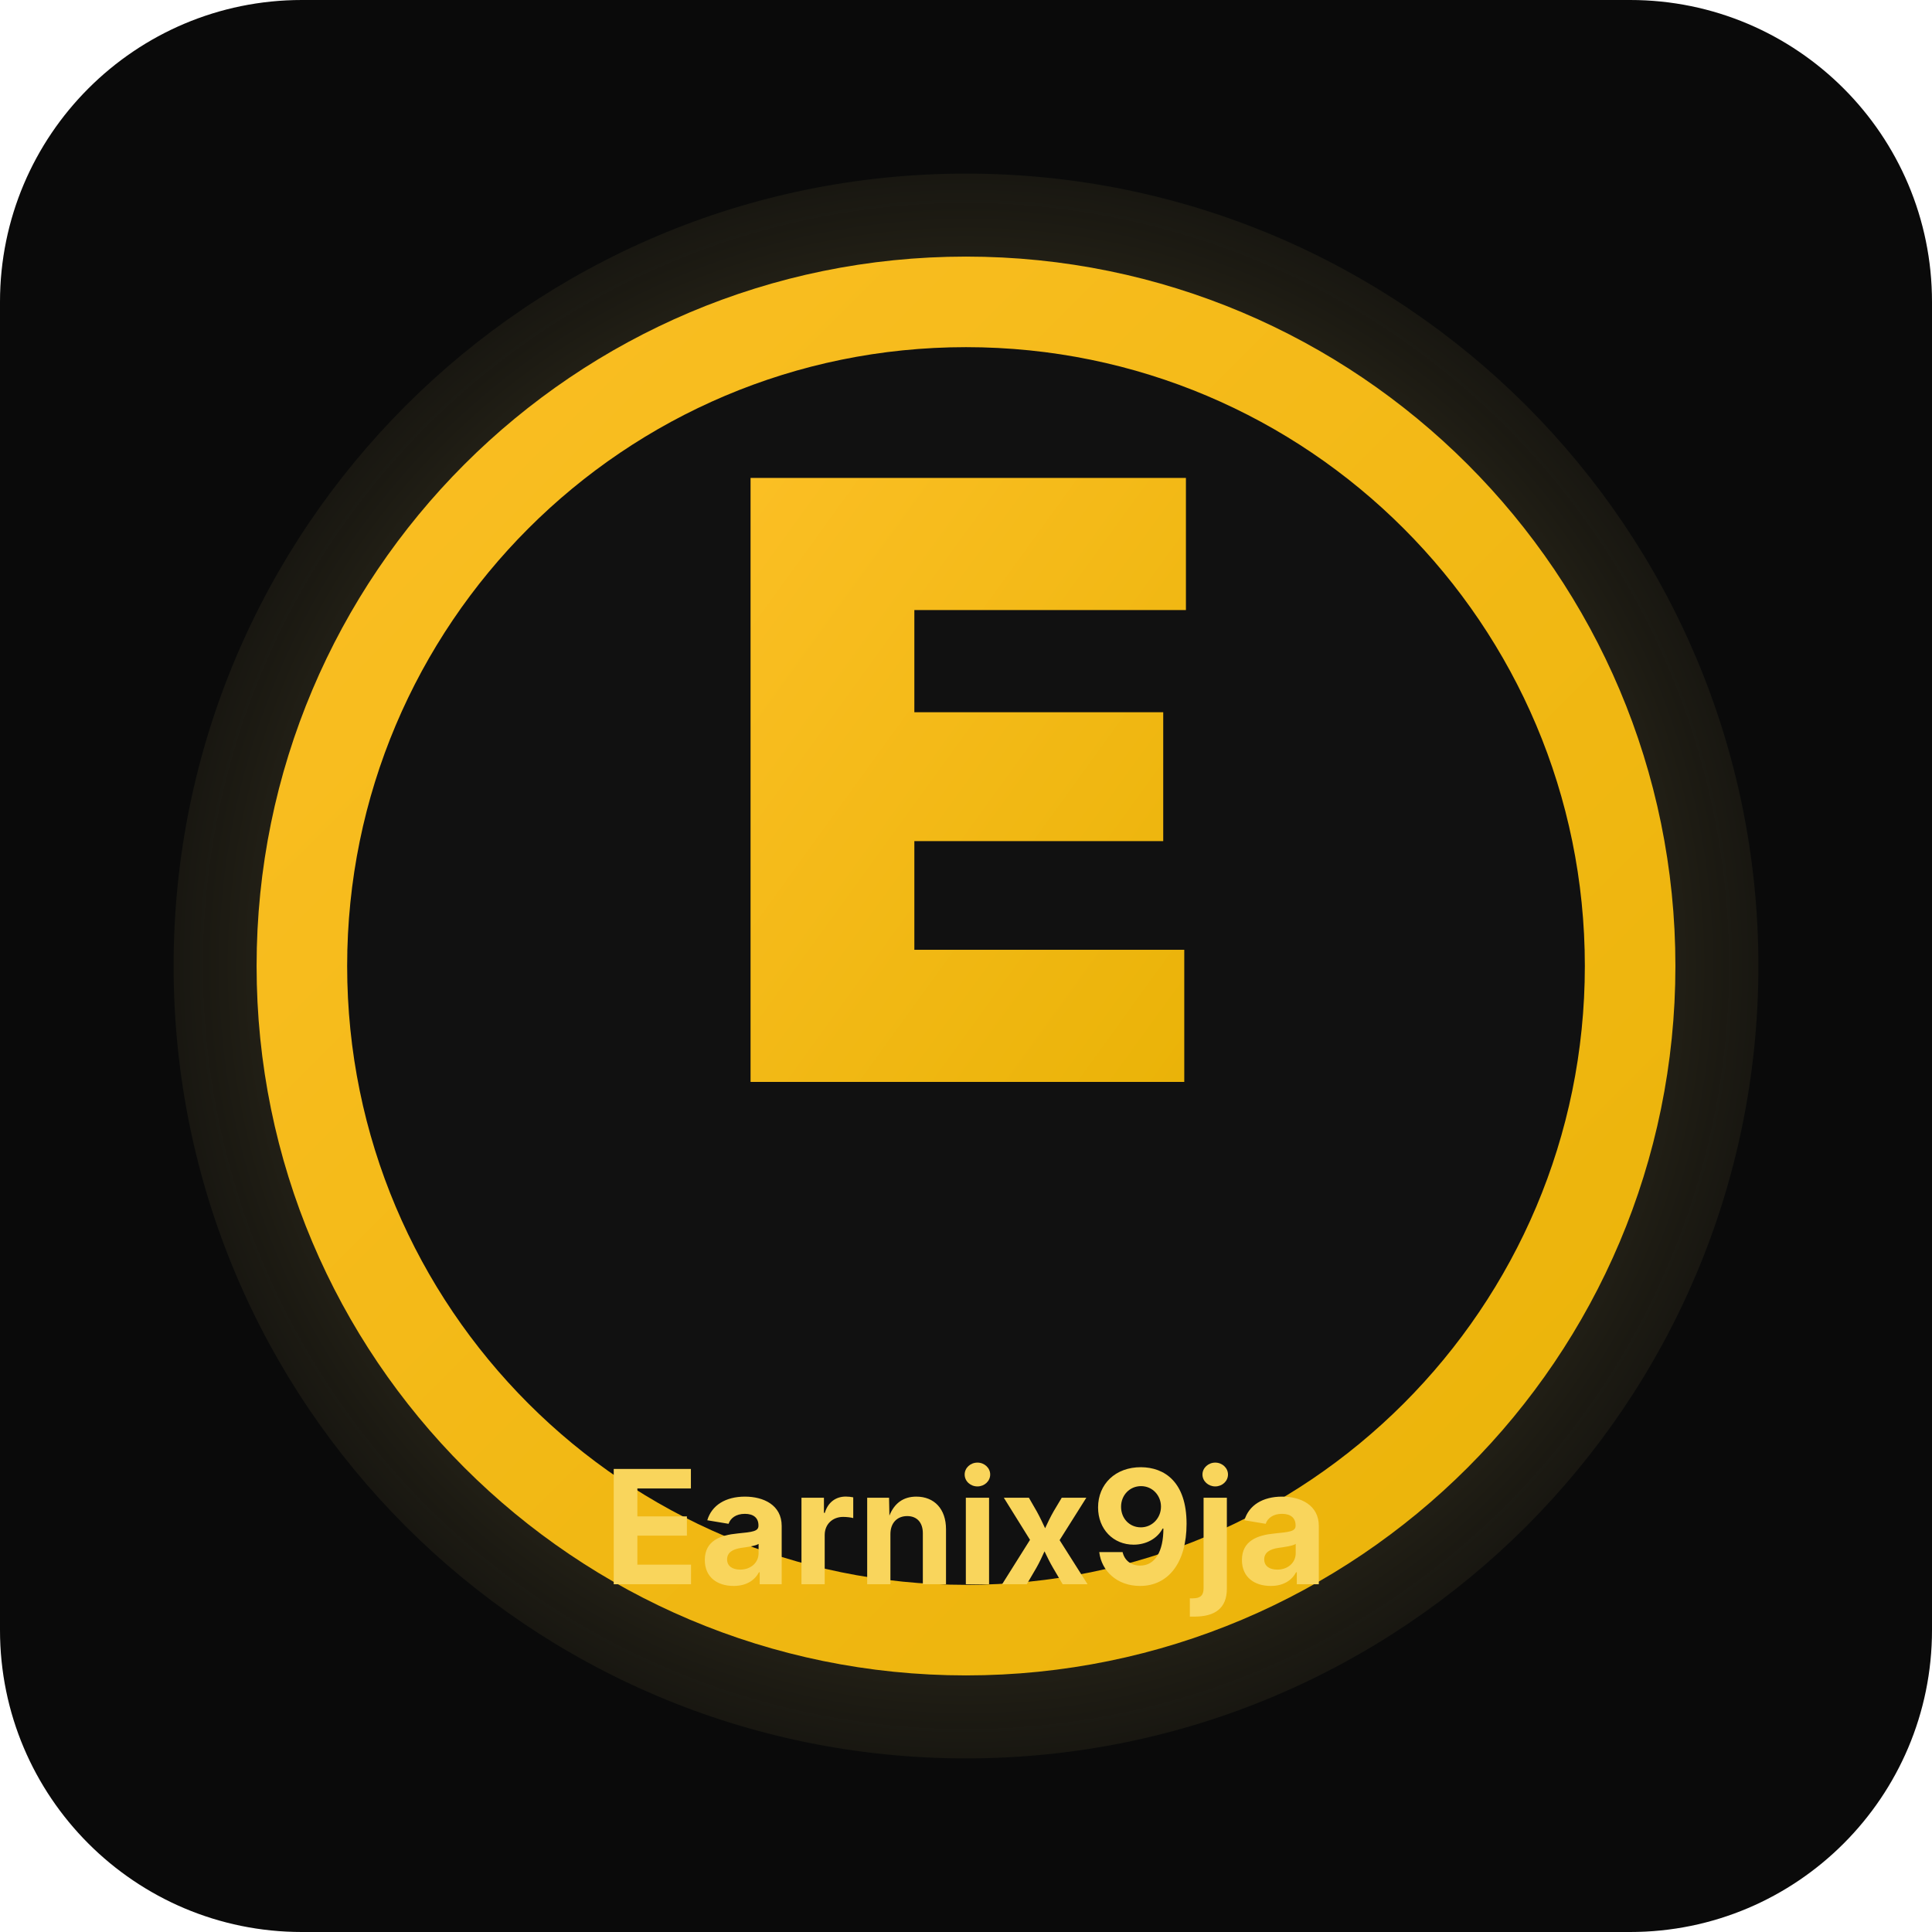
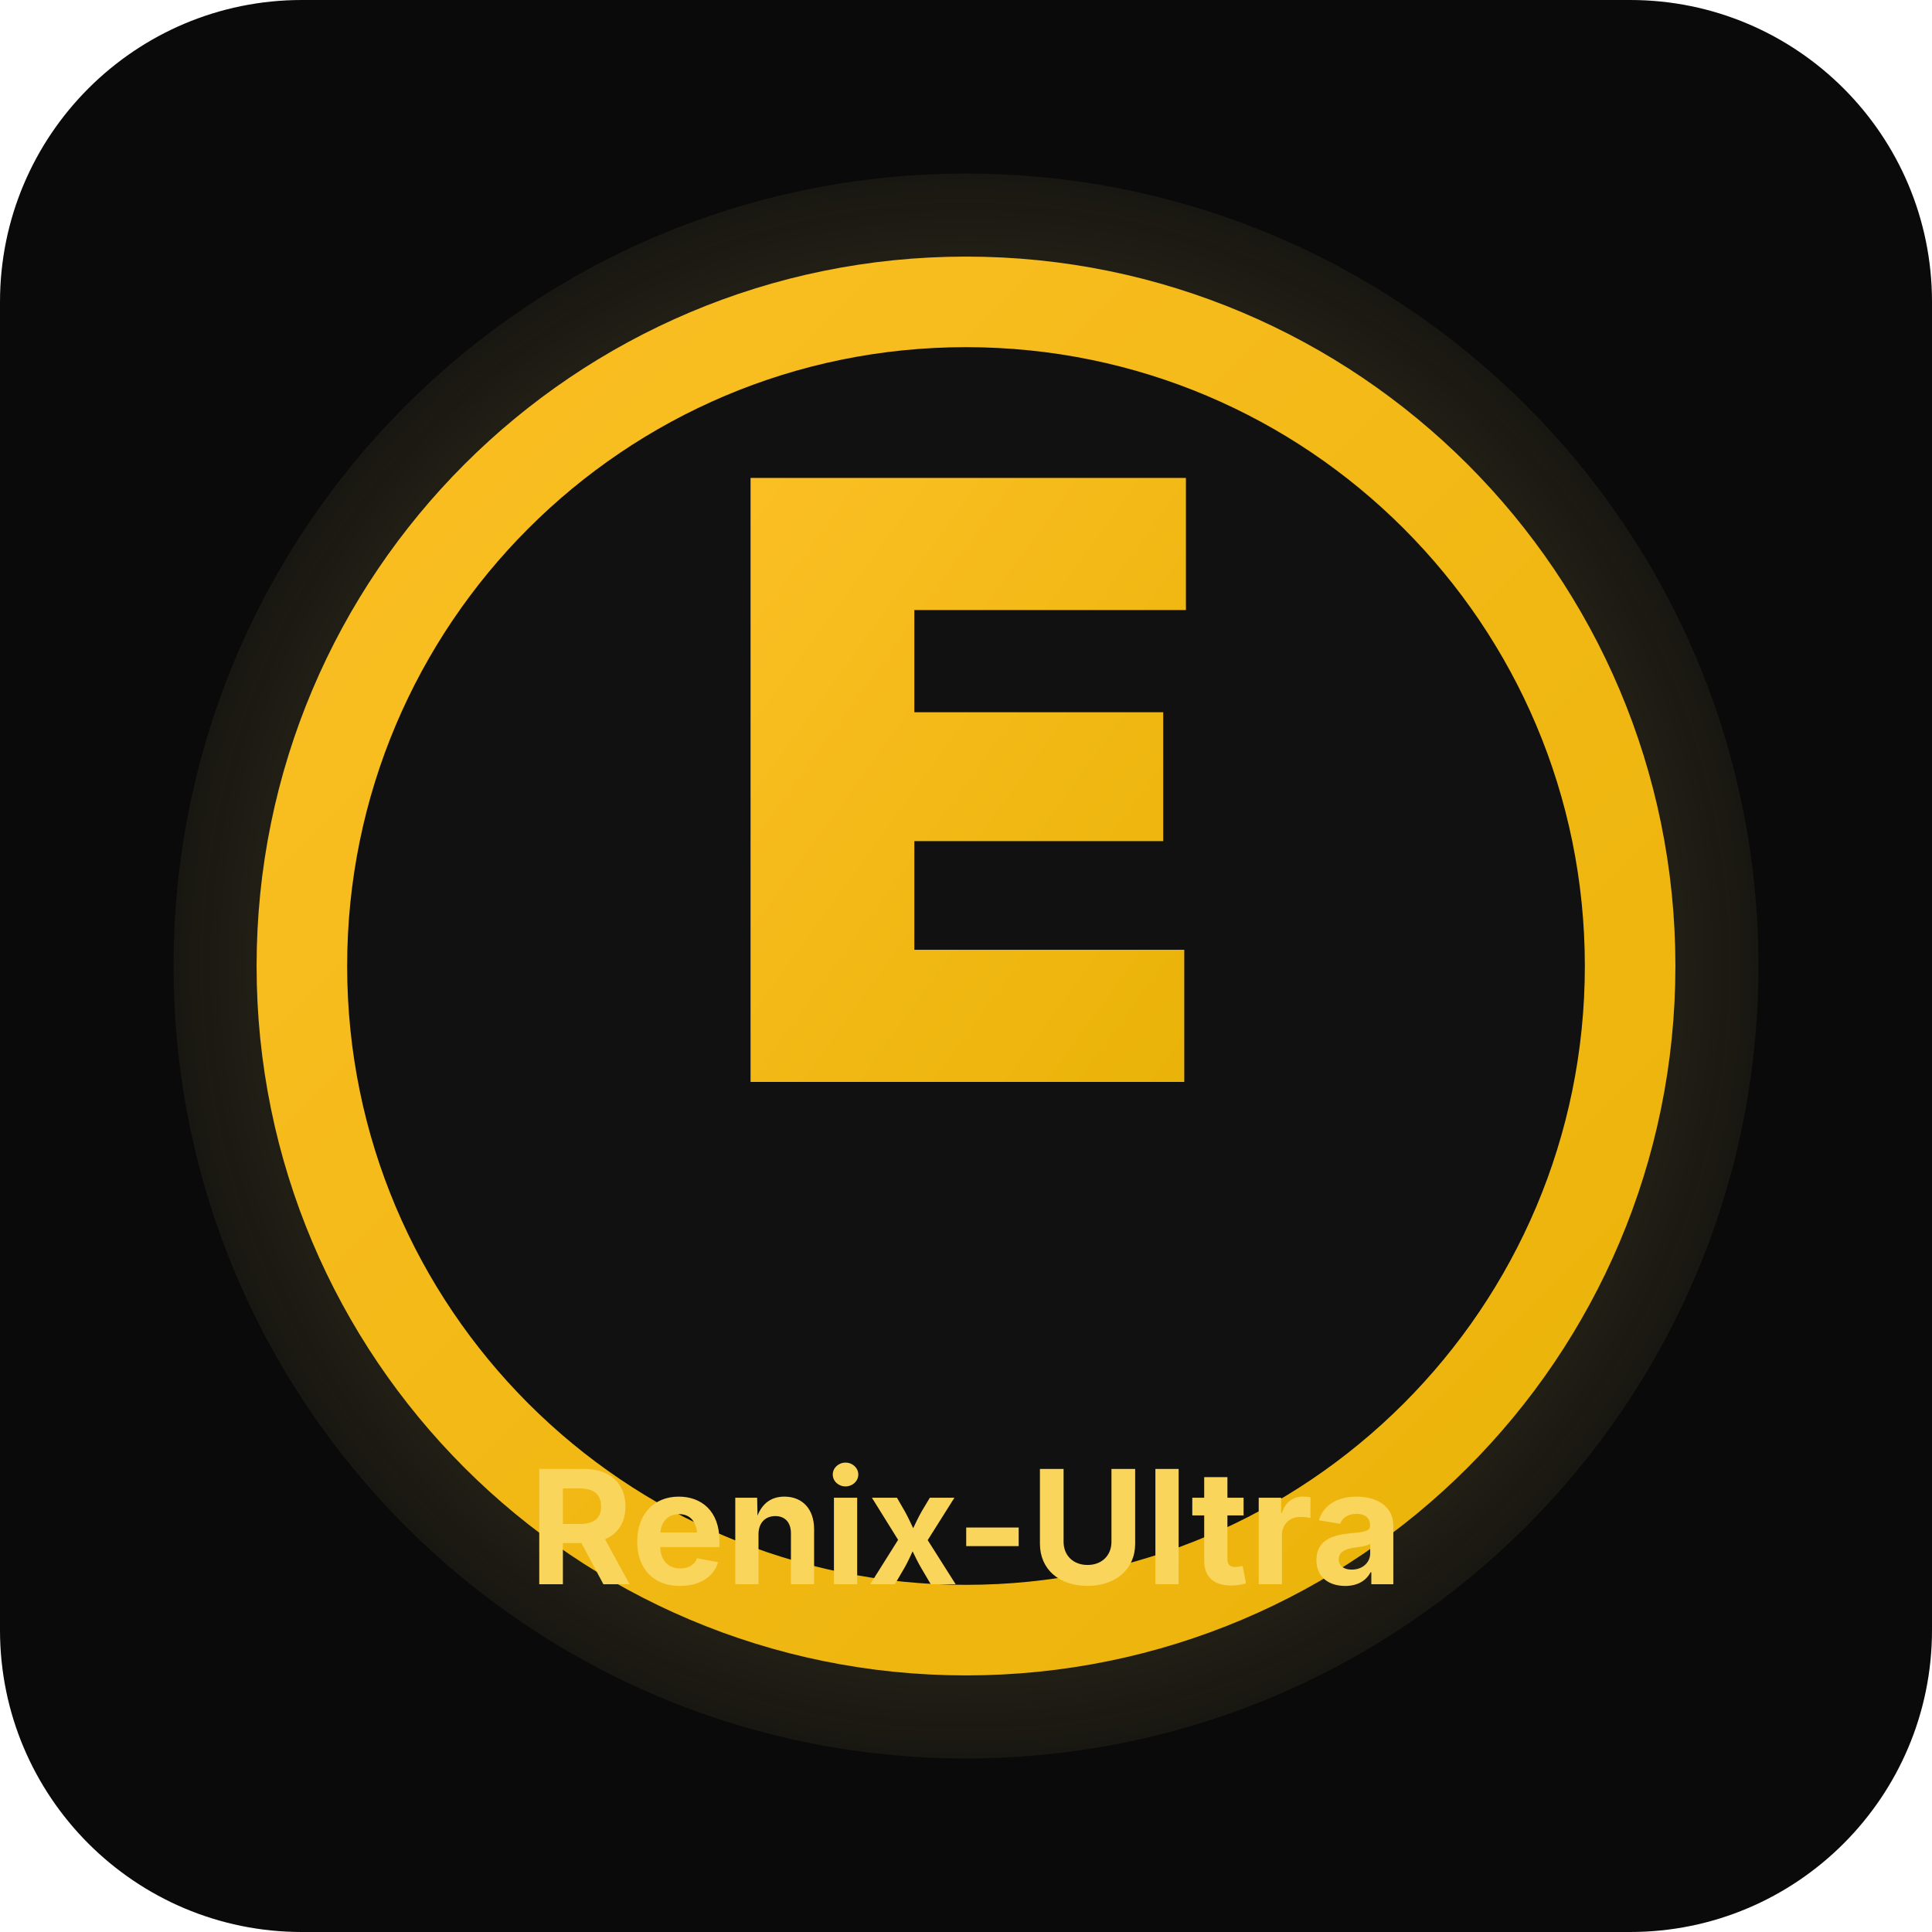
<svg xmlns="http://www.w3.org/2000/svg" width="512" height="512" viewBox="0 0 512 512" fill="none">
  <defs>
    <linearGradient id="goldGradient" x1="0" y1="0" x2="1" y2="1">
      <stop offset="0%" stop-color="#FBBF24" />
      <stop offset="100%" stop-color="#EAB308" />
    </linearGradient>
    <radialGradient id="glow" cx="0.5" cy="0.5" r="0.7">
      <stop offset="0%" stop-color="#FDE68A" stop-opacity="0.8" />
      <stop offset="100%" stop-color="#000000" stop-opacity="0" />
    </radialGradient>
  </defs>
  <rect width="512" height="512" rx="80" fill="#0a0a0a" />
  <circle cx="256" cy="256" r="210" fill="url(#glow)" />
  <circle cx="256" cy="256" r="176" fill="#111111" stroke="url(#goldGradient)" stroke-width="24" />
  <text x="50%" y="56%" text-anchor="middle" fill="url(#goldGradient)" font-family="Inter, system-ui, sans-serif" font-size="220" font-weight="900" letter-spacing="-8">E</text>
-   <text x="50%" y="82%" text-anchor="middle" fill="#F9D55C" font-family="Inter, system-ui, sans-serif" font-size="42" font-weight="700">Earnix9ja</text>
+   <text x="50%" y="82%" text-anchor="middle" fill="#F9D55C" font-family="Inter, system-ui, sans-serif" font-size="42" font-weight="700">Renix-Ultra</text>
</svg>
